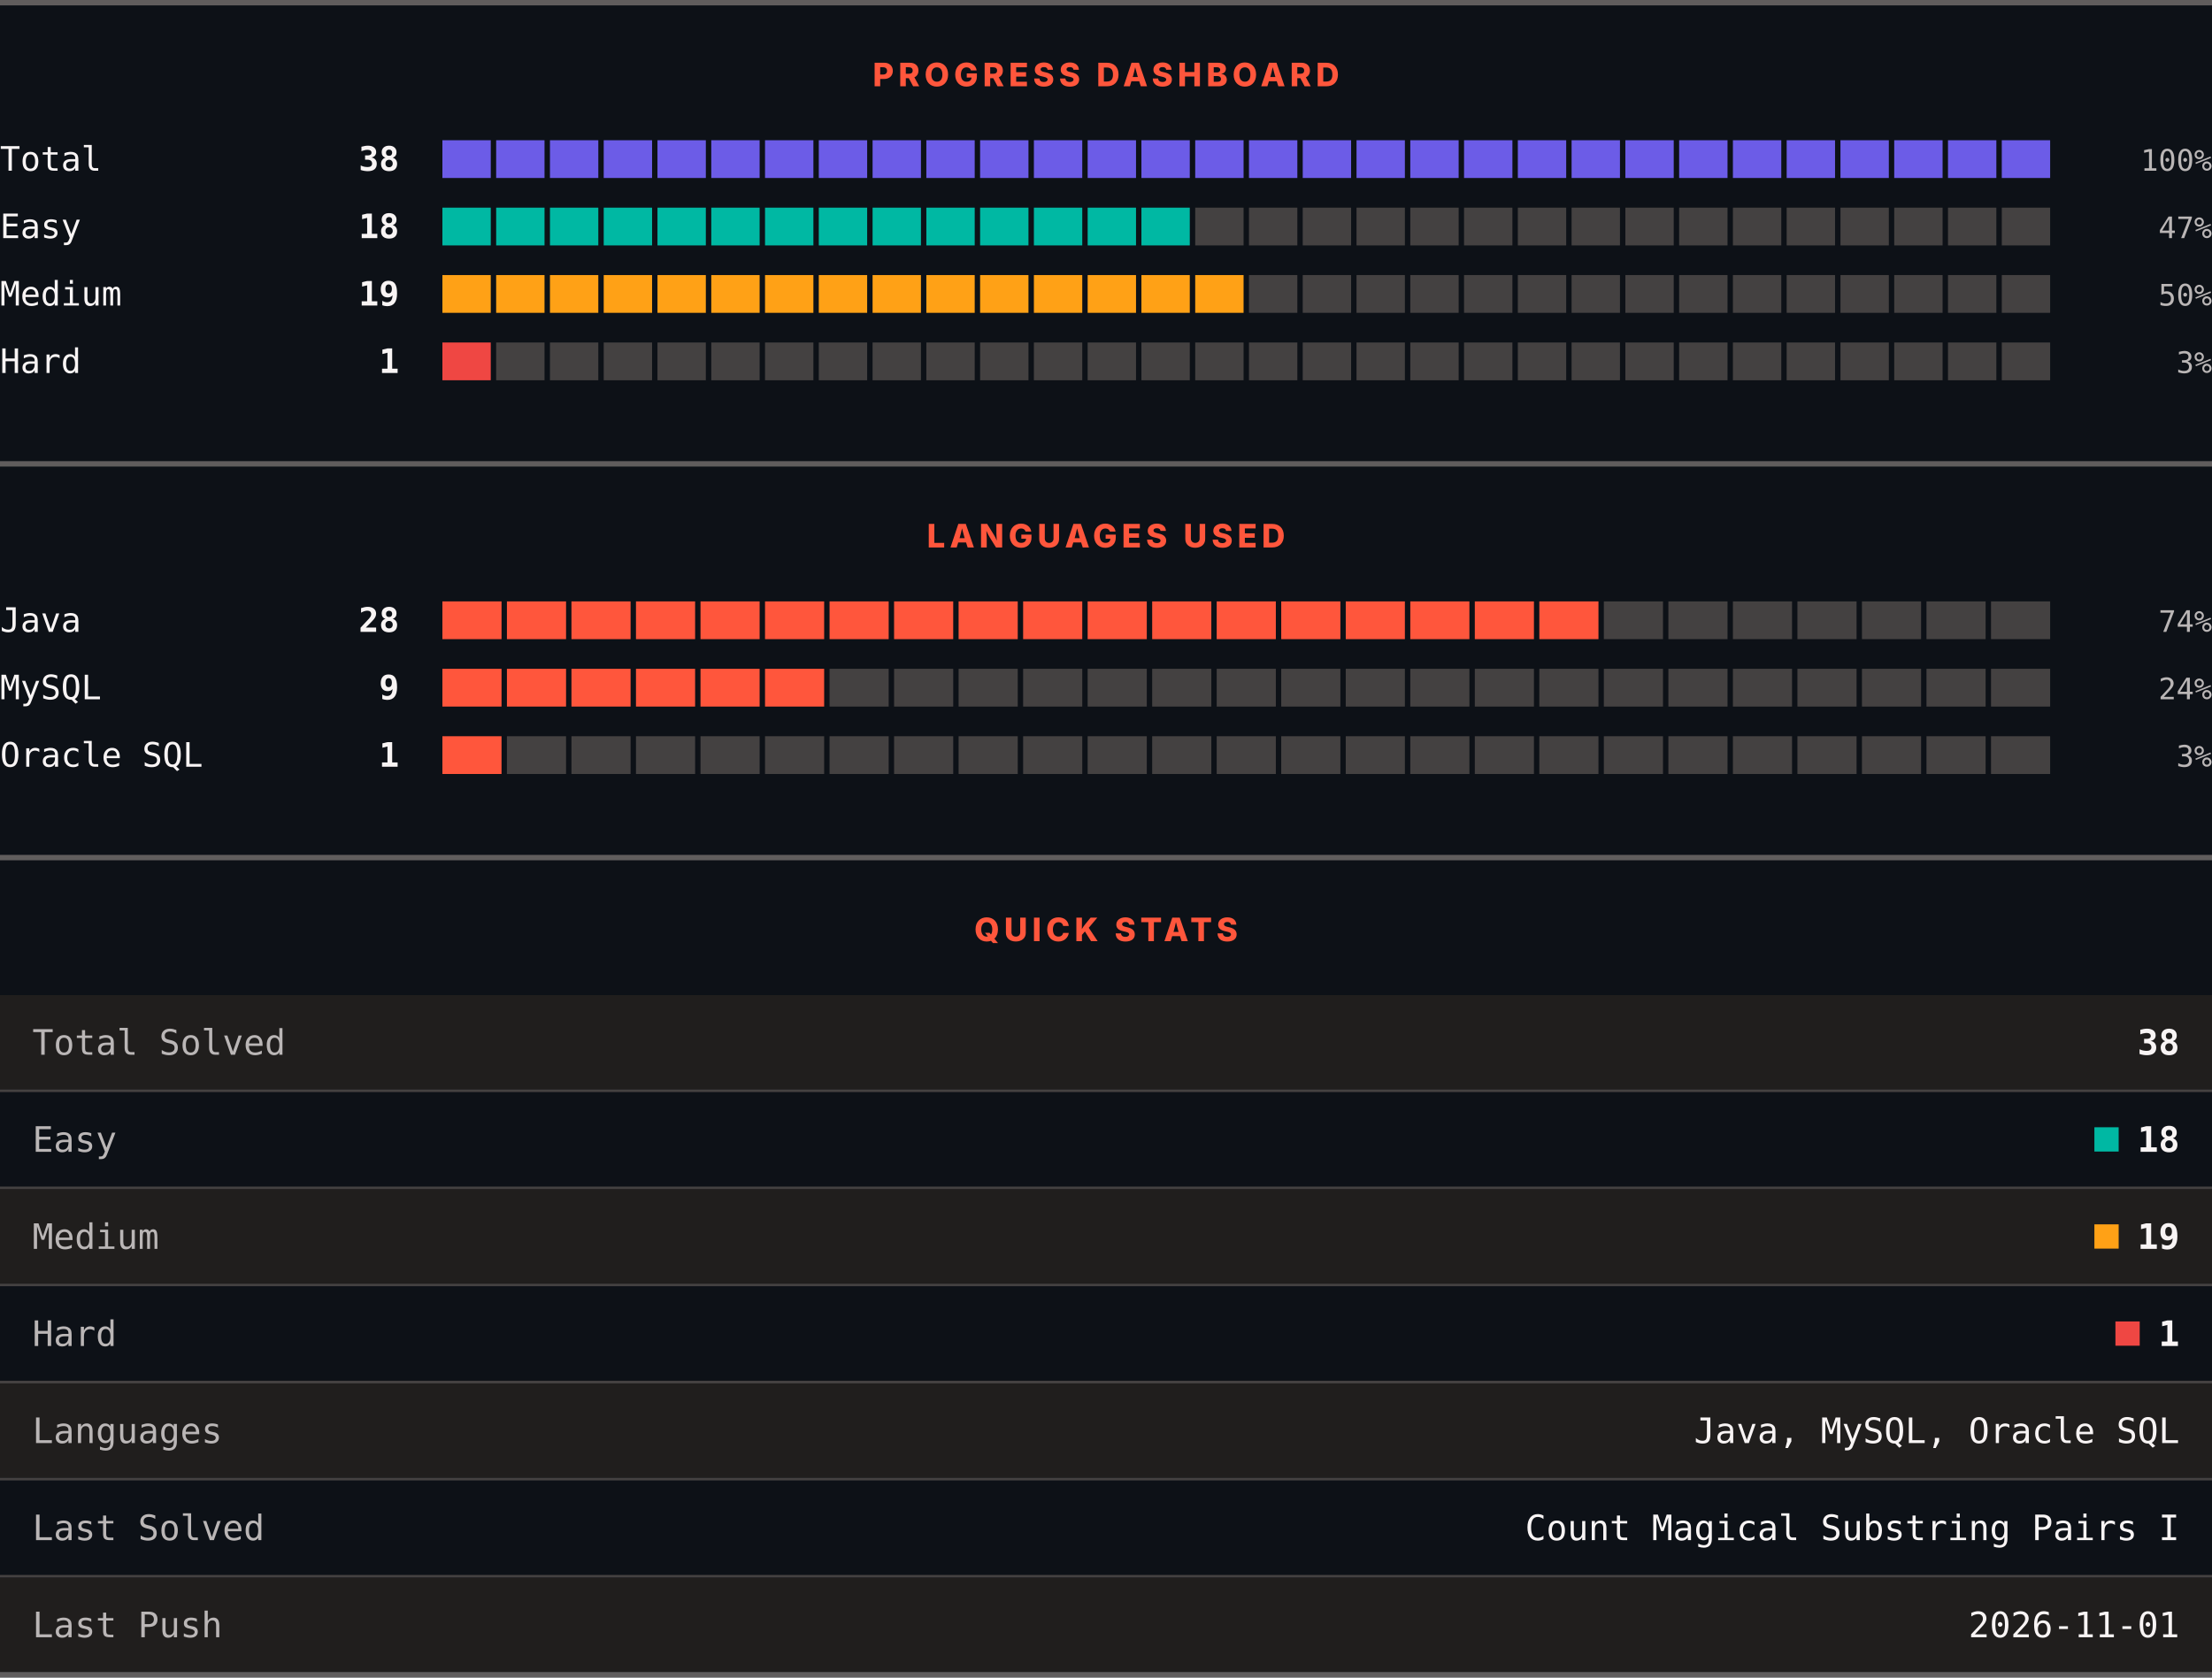
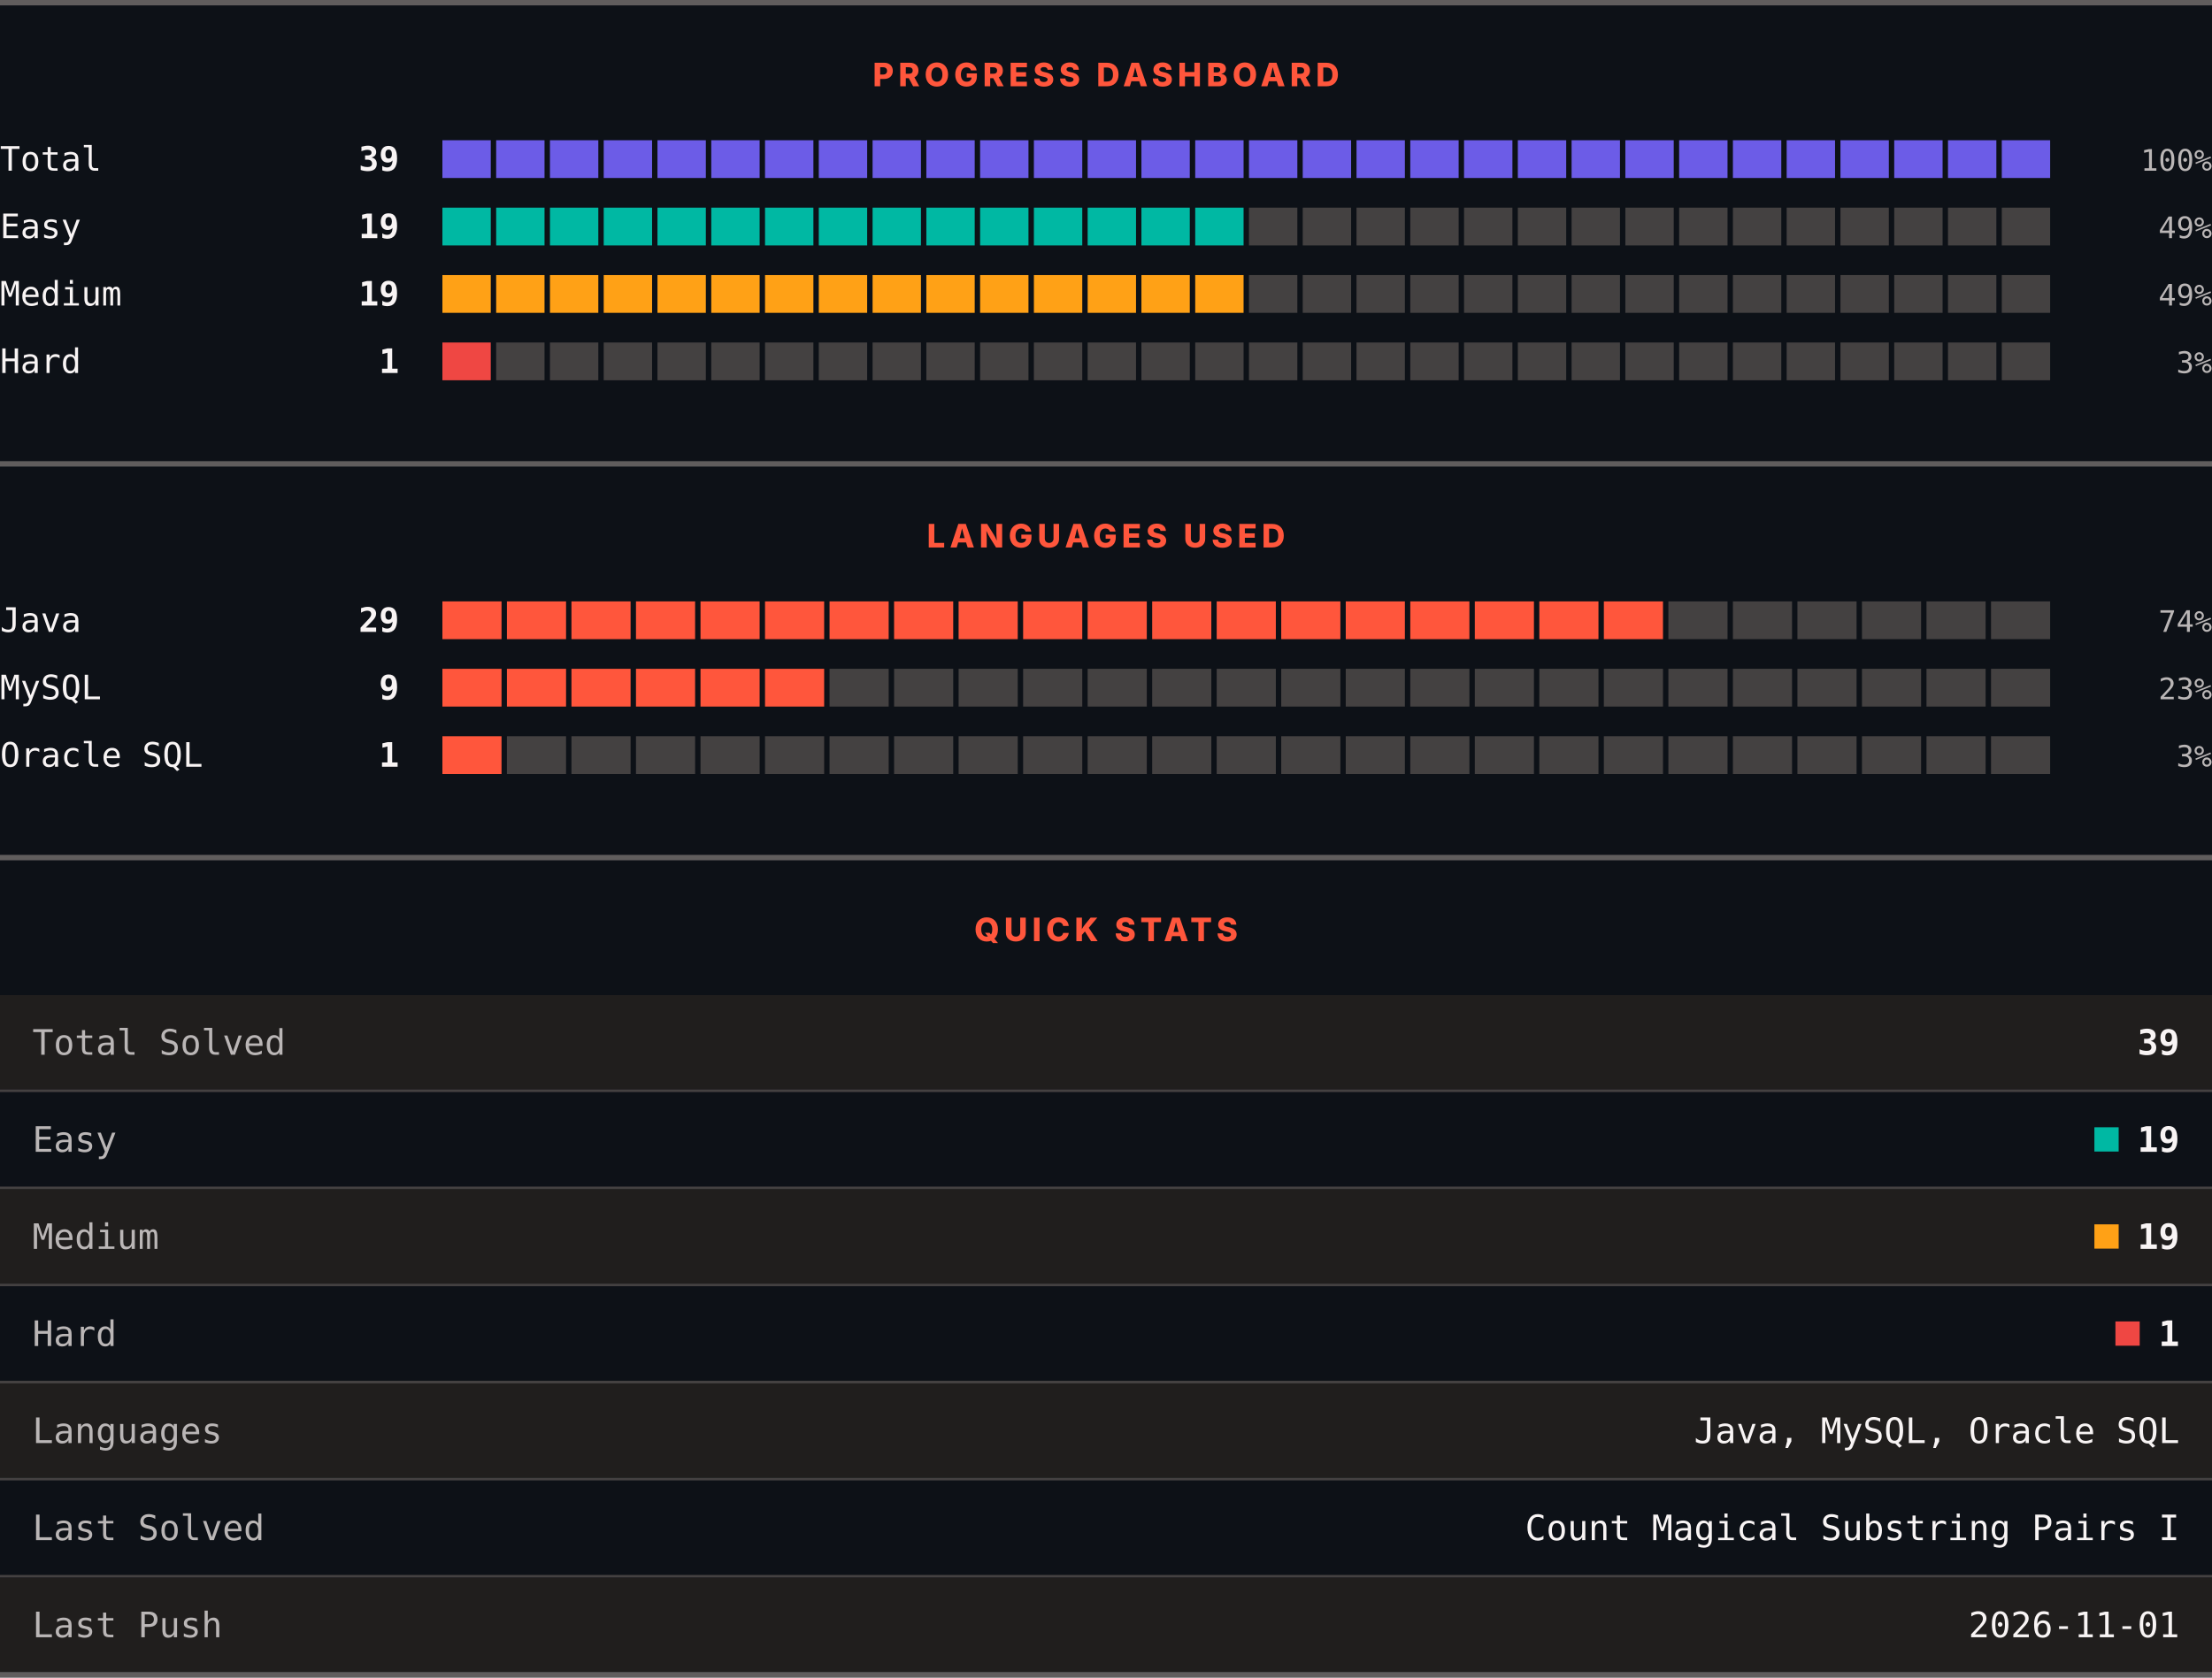
<svg xmlns="http://www.w3.org/2000/svg" width="820" height="622" viewBox="0 0 820 622" role="img" aria-label="LeetCode progress, languages and quick stats">
  <rect width="820" height="622" fill="#0d1117" />
  <rect x="0" y="0" width="820" height="2" fill="#605d5d" />
  <text x="410" y="32" text-anchor="middle" font-family="Archivo, system-ui, -apple-system, Segoe UI, sans-serif" font-size="12" font-weight="800" letter-spacing="1.68" fill="#ff563c">PROGRESS DASHBOARD</text>
  <text x="0" y="63.3" font-family="ui-monospace, SFMono-Regular, Menlo, Consolas, monospace" font-size="12.5" fill="#f8f4f4">Total</text>
-   <text x="148" y="63.3" text-anchor="end" font-family="ui-monospace, SFMono-Regular, Menlo, Consolas, monospace" font-size="12.5" font-weight="700" fill="#f8f4f4">38</text>
+   <text x="148" y="63.3" text-anchor="end" font-family="ui-monospace, SFMono-Regular, Menlo, Consolas, monospace" font-size="12.5" font-weight="700" fill="#f8f4f4">39</text>
  <rect x="164.00" y="52" width="17.93" height="14" fill="#6c5ce7" />
  <rect x="183.93" y="52" width="17.93" height="14" fill="#6c5ce7" />
  <rect x="203.87" y="52" width="17.93" height="14" fill="#6c5ce7" />
  <rect x="223.80" y="52" width="17.93" height="14" fill="#6c5ce7" />
  <rect x="243.73" y="52" width="17.93" height="14" fill="#6c5ce7" />
  <rect x="263.67" y="52" width="17.93" height="14" fill="#6c5ce7" />
  <rect x="283.60" y="52" width="17.93" height="14" fill="#6c5ce7" />
  <rect x="303.53" y="52" width="17.93" height="14" fill="#6c5ce7" />
  <rect x="323.47" y="52" width="17.93" height="14" fill="#6c5ce7" />
  <rect x="343.40" y="52" width="17.93" height="14" fill="#6c5ce7" />
  <rect x="363.33" y="52" width="17.93" height="14" fill="#6c5ce7" />
  <rect x="383.27" y="52" width="17.93" height="14" fill="#6c5ce7" />
  <rect x="403.20" y="52" width="17.93" height="14" fill="#6c5ce7" />
  <rect x="423.13" y="52" width="17.93" height="14" fill="#6c5ce7" />
  <rect x="443.07" y="52" width="17.93" height="14" fill="#6c5ce7" />
  <rect x="463.00" y="52" width="17.93" height="14" fill="#6c5ce7" />
  <rect x="482.93" y="52" width="17.93" height="14" fill="#6c5ce7" />
  <rect x="502.87" y="52" width="17.93" height="14" fill="#6c5ce7" />
  <rect x="522.80" y="52" width="17.93" height="14" fill="#6c5ce7" />
  <rect x="542.73" y="52" width="17.93" height="14" fill="#6c5ce7" />
  <rect x="562.67" y="52" width="17.93" height="14" fill="#6c5ce7" />
  <rect x="582.60" y="52" width="17.93" height="14" fill="#6c5ce7" />
  <rect x="602.53" y="52" width="17.93" height="14" fill="#6c5ce7" />
  <rect x="622.47" y="52" width="17.93" height="14" fill="#6c5ce7" />
  <rect x="642.40" y="52" width="17.93" height="14" fill="#6c5ce7" />
  <rect x="662.33" y="52" width="17.93" height="14" fill="#6c5ce7" />
  <rect x="682.27" y="52" width="17.93" height="14" fill="#6c5ce7" />
  <rect x="702.20" y="52" width="17.93" height="14" fill="#6c5ce7" />
  <rect x="722.13" y="52" width="17.93" height="14" fill="#6c5ce7" />
  <rect x="742.07" y="52" width="17.93" height="14" fill="#6c5ce7" />
  <text x="820" y="63.3" text-anchor="end" font-family="ui-monospace, SFMono-Regular, Menlo, Consolas, monospace" font-size="11" fill="#bab6b6">100%</text>
  <text x="0" y="88.3" font-family="ui-monospace, SFMono-Regular, Menlo, Consolas, monospace" font-size="12.5" fill="#f8f4f4">Easy</text>
-   <text x="148" y="88.3" text-anchor="end" font-family="ui-monospace, SFMono-Regular, Menlo, Consolas, monospace" font-size="12.5" font-weight="700" fill="#f8f4f4">18</text>
+   <text x="148" y="88.3" text-anchor="end" font-family="ui-monospace, SFMono-Regular, Menlo, Consolas, monospace" font-size="12.5" font-weight="700" fill="#f8f4f4">19</text>
  <rect x="164.00" y="77" width="17.93" height="14" fill="#00b8a3" />
  <rect x="183.93" y="77" width="17.93" height="14" fill="#00b8a3" />
  <rect x="203.87" y="77" width="17.93" height="14" fill="#00b8a3" />
  <rect x="223.80" y="77" width="17.93" height="14" fill="#00b8a3" />
  <rect x="243.73" y="77" width="17.93" height="14" fill="#00b8a3" />
  <rect x="263.67" y="77" width="17.93" height="14" fill="#00b8a3" />
  <rect x="283.60" y="77" width="17.93" height="14" fill="#00b8a3" />
  <rect x="303.53" y="77" width="17.93" height="14" fill="#00b8a3" />
  <rect x="323.47" y="77" width="17.93" height="14" fill="#00b8a3" />
  <rect x="343.40" y="77" width="17.93" height="14" fill="#00b8a3" />
  <rect x="363.33" y="77" width="17.93" height="14" fill="#00b8a3" />
  <rect x="383.27" y="77" width="17.93" height="14" fill="#00b8a3" />
  <rect x="403.20" y="77" width="17.93" height="14" fill="#00b8a3" />
  <rect x="423.13" y="77" width="17.93" height="14" fill="#00b8a3" />
-   <rect x="443.07" y="77" width="17.93" height="14" fill="#444141" />
+   <rect x="443.07" y="77" width="17.93" height="14" fill="#00b8a3" />
  <rect x="463.00" y="77" width="17.93" height="14" fill="#444141" />
  <rect x="482.93" y="77" width="17.93" height="14" fill="#444141" />
  <rect x="502.87" y="77" width="17.93" height="14" fill="#444141" />
  <rect x="522.80" y="77" width="17.93" height="14" fill="#444141" />
  <rect x="542.73" y="77" width="17.93" height="14" fill="#444141" />
  <rect x="562.67" y="77" width="17.93" height="14" fill="#444141" />
  <rect x="582.60" y="77" width="17.93" height="14" fill="#444141" />
  <rect x="602.53" y="77" width="17.93" height="14" fill="#444141" />
  <rect x="622.47" y="77" width="17.93" height="14" fill="#444141" />
  <rect x="642.40" y="77" width="17.93" height="14" fill="#444141" />
  <rect x="662.33" y="77" width="17.93" height="14" fill="#444141" />
  <rect x="682.27" y="77" width="17.93" height="14" fill="#444141" />
  <rect x="702.20" y="77" width="17.93" height="14" fill="#444141" />
  <rect x="722.13" y="77" width="17.93" height="14" fill="#444141" />
  <rect x="742.07" y="77" width="17.93" height="14" fill="#444141" />
-   <text x="820" y="88.3" text-anchor="end" font-family="ui-monospace, SFMono-Regular, Menlo, Consolas, monospace" font-size="11" fill="#bab6b6">47%</text>
+   <text x="820" y="88.3" text-anchor="end" font-family="ui-monospace, SFMono-Regular, Menlo, Consolas, monospace" font-size="11" fill="#bab6b6">49%</text>
  <text x="0" y="113.3" font-family="ui-monospace, SFMono-Regular, Menlo, Consolas, monospace" font-size="12.5" fill="#f8f4f4">Medium</text>
  <text x="148" y="113.3" text-anchor="end" font-family="ui-monospace, SFMono-Regular, Menlo, Consolas, monospace" font-size="12.5" font-weight="700" fill="#f8f4f4">19</text>
  <rect x="164.00" y="102" width="17.93" height="14" fill="#ffa116" />
  <rect x="183.93" y="102" width="17.93" height="14" fill="#ffa116" />
  <rect x="203.87" y="102" width="17.93" height="14" fill="#ffa116" />
  <rect x="223.80" y="102" width="17.93" height="14" fill="#ffa116" />
  <rect x="243.73" y="102" width="17.93" height="14" fill="#ffa116" />
  <rect x="263.67" y="102" width="17.93" height="14" fill="#ffa116" />
  <rect x="283.60" y="102" width="17.93" height="14" fill="#ffa116" />
  <rect x="303.53" y="102" width="17.93" height="14" fill="#ffa116" />
  <rect x="323.47" y="102" width="17.93" height="14" fill="#ffa116" />
  <rect x="343.40" y="102" width="17.93" height="14" fill="#ffa116" />
  <rect x="363.33" y="102" width="17.93" height="14" fill="#ffa116" />
  <rect x="383.27" y="102" width="17.93" height="14" fill="#ffa116" />
  <rect x="403.20" y="102" width="17.93" height="14" fill="#ffa116" />
  <rect x="423.13" y="102" width="17.93" height="14" fill="#ffa116" />
  <rect x="443.07" y="102" width="17.93" height="14" fill="#ffa116" />
  <rect x="463.00" y="102" width="17.93" height="14" fill="#444141" />
  <rect x="482.93" y="102" width="17.93" height="14" fill="#444141" />
  <rect x="502.87" y="102" width="17.93" height="14" fill="#444141" />
  <rect x="522.80" y="102" width="17.93" height="14" fill="#444141" />
  <rect x="542.73" y="102" width="17.93" height="14" fill="#444141" />
  <rect x="562.67" y="102" width="17.93" height="14" fill="#444141" />
  <rect x="582.60" y="102" width="17.93" height="14" fill="#444141" />
  <rect x="602.53" y="102" width="17.93" height="14" fill="#444141" />
  <rect x="622.47" y="102" width="17.93" height="14" fill="#444141" />
  <rect x="642.40" y="102" width="17.93" height="14" fill="#444141" />
  <rect x="662.33" y="102" width="17.93" height="14" fill="#444141" />
  <rect x="682.27" y="102" width="17.93" height="14" fill="#444141" />
  <rect x="702.20" y="102" width="17.93" height="14" fill="#444141" />
  <rect x="722.13" y="102" width="17.93" height="14" fill="#444141" />
  <rect x="742.07" y="102" width="17.93" height="14" fill="#444141" />
-   <text x="820" y="113.3" text-anchor="end" font-family="ui-monospace, SFMono-Regular, Menlo, Consolas, monospace" font-size="11" fill="#bab6b6">50%</text>
+   <text x="820" y="113.3" text-anchor="end" font-family="ui-monospace, SFMono-Regular, Menlo, Consolas, monospace" font-size="11" fill="#bab6b6">49%</text>
  <text x="0" y="138.3" font-family="ui-monospace, SFMono-Regular, Menlo, Consolas, monospace" font-size="12.5" fill="#f8f4f4">Hard</text>
  <text x="148" y="138.3" text-anchor="end" font-family="ui-monospace, SFMono-Regular, Menlo, Consolas, monospace" font-size="12.5" font-weight="700" fill="#f8f4f4">1</text>
  <rect x="164.00" y="127" width="17.93" height="14" fill="#ef4743" />
  <rect x="183.93" y="127" width="17.93" height="14" fill="#444141" />
  <rect x="203.87" y="127" width="17.93" height="14" fill="#444141" />
  <rect x="223.80" y="127" width="17.93" height="14" fill="#444141" />
  <rect x="243.73" y="127" width="17.93" height="14" fill="#444141" />
  <rect x="263.67" y="127" width="17.93" height="14" fill="#444141" />
  <rect x="283.60" y="127" width="17.93" height="14" fill="#444141" />
  <rect x="303.53" y="127" width="17.93" height="14" fill="#444141" />
  <rect x="323.47" y="127" width="17.93" height="14" fill="#444141" />
  <rect x="343.40" y="127" width="17.93" height="14" fill="#444141" />
  <rect x="363.33" y="127" width="17.93" height="14" fill="#444141" />
  <rect x="383.27" y="127" width="17.93" height="14" fill="#444141" />
  <rect x="403.20" y="127" width="17.93" height="14" fill="#444141" />
  <rect x="423.13" y="127" width="17.93" height="14" fill="#444141" />
  <rect x="443.07" y="127" width="17.93" height="14" fill="#444141" />
  <rect x="463.00" y="127" width="17.93" height="14" fill="#444141" />
  <rect x="482.93" y="127" width="17.93" height="14" fill="#444141" />
  <rect x="502.87" y="127" width="17.93" height="14" fill="#444141" />
  <rect x="522.80" y="127" width="17.93" height="14" fill="#444141" />
  <rect x="542.73" y="127" width="17.93" height="14" fill="#444141" />
  <rect x="562.67" y="127" width="17.93" height="14" fill="#444141" />
  <rect x="582.60" y="127" width="17.93" height="14" fill="#444141" />
  <rect x="602.53" y="127" width="17.93" height="14" fill="#444141" />
  <rect x="622.47" y="127" width="17.93" height="14" fill="#444141" />
  <rect x="642.40" y="127" width="17.93" height="14" fill="#444141" />
  <rect x="662.33" y="127" width="17.93" height="14" fill="#444141" />
  <rect x="682.27" y="127" width="17.93" height="14" fill="#444141" />
  <rect x="702.20" y="127" width="17.93" height="14" fill="#444141" />
  <rect x="722.13" y="127" width="17.93" height="14" fill="#444141" />
  <rect x="742.07" y="127" width="17.93" height="14" fill="#444141" />
  <text x="820" y="138.3" text-anchor="end" font-family="ui-monospace, SFMono-Regular, Menlo, Consolas, monospace" font-size="11" fill="#bab6b6">3%</text>
  <rect x="0" y="171" width="820" height="2" fill="#605d5d" />
  <text x="410" y="203" text-anchor="middle" font-family="Archivo, system-ui, -apple-system, Segoe UI, sans-serif" font-size="12" font-weight="800" letter-spacing="1.68" fill="#ff563c">LANGUAGES USED</text>
  <text x="0" y="234.3" font-family="ui-monospace, SFMono-Regular, Menlo, Consolas, monospace" font-size="12.5" fill="#f8f4f4">Java</text>
-   <text x="148" y="234.3" text-anchor="end" font-family="ui-monospace, SFMono-Regular, Menlo, Consolas, monospace" font-size="12.5" font-weight="700" fill="#f8f4f4">28</text>
+   <text x="148" y="234.3" text-anchor="end" font-family="ui-monospace, SFMono-Regular, Menlo, Consolas, monospace" font-size="12.5" font-weight="700" fill="#f8f4f4">29</text>
  <rect x="164.00" y="223" width="21.92" height="14" fill="#ff563c" />
  <rect x="187.92" y="223" width="21.92" height="14" fill="#ff563c" />
  <rect x="211.84" y="223" width="21.92" height="14" fill="#ff563c" />
  <rect x="235.76" y="223" width="21.92" height="14" fill="#ff563c" />
  <rect x="259.68" y="223" width="21.92" height="14" fill="#ff563c" />
  <rect x="283.60" y="223" width="21.92" height="14" fill="#ff563c" />
  <rect x="307.52" y="223" width="21.92" height="14" fill="#ff563c" />
  <rect x="331.44" y="223" width="21.92" height="14" fill="#ff563c" />
  <rect x="355.36" y="223" width="21.92" height="14" fill="#ff563c" />
  <rect x="379.28" y="223" width="21.92" height="14" fill="#ff563c" />
  <rect x="403.20" y="223" width="21.92" height="14" fill="#ff563c" />
  <rect x="427.12" y="223" width="21.92" height="14" fill="#ff563c" />
  <rect x="451.04" y="223" width="21.92" height="14" fill="#ff563c" />
  <rect x="474.96" y="223" width="21.92" height="14" fill="#ff563c" />
  <rect x="498.88" y="223" width="21.92" height="14" fill="#ff563c" />
  <rect x="522.80" y="223" width="21.92" height="14" fill="#ff563c" />
  <rect x="546.72" y="223" width="21.92" height="14" fill="#ff563c" />
  <rect x="570.64" y="223" width="21.92" height="14" fill="#ff563c" />
-   <rect x="594.56" y="223" width="21.92" height="14" fill="#444141" />
+   <rect x="594.56" y="223" width="21.92" height="14" fill="#ff563c" />
  <rect x="618.48" y="223" width="21.92" height="14" fill="#444141" />
  <rect x="642.40" y="223" width="21.92" height="14" fill="#444141" />
  <rect x="666.32" y="223" width="21.92" height="14" fill="#444141" />
  <rect x="690.24" y="223" width="21.92" height="14" fill="#444141" />
  <rect x="714.16" y="223" width="21.92" height="14" fill="#444141" />
  <rect x="738.08" y="223" width="21.92" height="14" fill="#444141" />
  <text x="820" y="234.3" text-anchor="end" font-family="ui-monospace, SFMono-Regular, Menlo, Consolas, monospace" font-size="11" fill="#bab6b6">74%</text>
  <text x="0" y="259.3" font-family="ui-monospace, SFMono-Regular, Menlo, Consolas, monospace" font-size="12.5" fill="#f8f4f4">MySQL</text>
  <text x="148" y="259.3" text-anchor="end" font-family="ui-monospace, SFMono-Regular, Menlo, Consolas, monospace" font-size="12.5" font-weight="700" fill="#f8f4f4">9</text>
  <rect x="164.00" y="248" width="21.92" height="14" fill="#ff563c" />
  <rect x="187.92" y="248" width="21.92" height="14" fill="#ff563c" />
  <rect x="211.84" y="248" width="21.92" height="14" fill="#ff563c" />
  <rect x="235.76" y="248" width="21.92" height="14" fill="#ff563c" />
  <rect x="259.68" y="248" width="21.92" height="14" fill="#ff563c" />
  <rect x="283.60" y="248" width="21.92" height="14" fill="#ff563c" />
  <rect x="307.52" y="248" width="21.92" height="14" fill="#444141" />
  <rect x="331.44" y="248" width="21.92" height="14" fill="#444141" />
  <rect x="355.36" y="248" width="21.92" height="14" fill="#444141" />
  <rect x="379.28" y="248" width="21.92" height="14" fill="#444141" />
  <rect x="403.20" y="248" width="21.92" height="14" fill="#444141" />
  <rect x="427.12" y="248" width="21.92" height="14" fill="#444141" />
  <rect x="451.04" y="248" width="21.92" height="14" fill="#444141" />
  <rect x="474.96" y="248" width="21.92" height="14" fill="#444141" />
  <rect x="498.88" y="248" width="21.92" height="14" fill="#444141" />
  <rect x="522.80" y="248" width="21.92" height="14" fill="#444141" />
  <rect x="546.72" y="248" width="21.92" height="14" fill="#444141" />
  <rect x="570.64" y="248" width="21.92" height="14" fill="#444141" />
  <rect x="594.56" y="248" width="21.92" height="14" fill="#444141" />
  <rect x="618.48" y="248" width="21.92" height="14" fill="#444141" />
  <rect x="642.40" y="248" width="21.92" height="14" fill="#444141" />
  <rect x="666.32" y="248" width="21.92" height="14" fill="#444141" />
  <rect x="690.24" y="248" width="21.92" height="14" fill="#444141" />
  <rect x="714.16" y="248" width="21.92" height="14" fill="#444141" />
  <rect x="738.08" y="248" width="21.92" height="14" fill="#444141" />
-   <text x="820" y="259.3" text-anchor="end" font-family="ui-monospace, SFMono-Regular, Menlo, Consolas, monospace" font-size="11" fill="#bab6b6">24%</text>
+   <text x="820" y="259.3" text-anchor="end" font-family="ui-monospace, SFMono-Regular, Menlo, Consolas, monospace" font-size="11" fill="#bab6b6">23%</text>
  <text x="0" y="284.3" font-family="ui-monospace, SFMono-Regular, Menlo, Consolas, monospace" font-size="12.5" fill="#f8f4f4">Oracle SQL</text>
  <text x="148" y="284.3" text-anchor="end" font-family="ui-monospace, SFMono-Regular, Menlo, Consolas, monospace" font-size="12.5" font-weight="700" fill="#f8f4f4">1</text>
  <rect x="164.00" y="273" width="21.92" height="14" fill="#ff563c" />
  <rect x="187.92" y="273" width="21.92" height="14" fill="#444141" />
  <rect x="211.84" y="273" width="21.92" height="14" fill="#444141" />
  <rect x="235.76" y="273" width="21.92" height="14" fill="#444141" />
  <rect x="259.68" y="273" width="21.92" height="14" fill="#444141" />
  <rect x="283.60" y="273" width="21.92" height="14" fill="#444141" />
  <rect x="307.52" y="273" width="21.92" height="14" fill="#444141" />
  <rect x="331.44" y="273" width="21.92" height="14" fill="#444141" />
  <rect x="355.36" y="273" width="21.92" height="14" fill="#444141" />
  <rect x="379.28" y="273" width="21.92" height="14" fill="#444141" />
  <rect x="403.20" y="273" width="21.92" height="14" fill="#444141" />
  <rect x="427.12" y="273" width="21.92" height="14" fill="#444141" />
  <rect x="451.04" y="273" width="21.92" height="14" fill="#444141" />
  <rect x="474.96" y="273" width="21.92" height="14" fill="#444141" />
  <rect x="498.88" y="273" width="21.92" height="14" fill="#444141" />
  <rect x="522.80" y="273" width="21.92" height="14" fill="#444141" />
  <rect x="546.72" y="273" width="21.92" height="14" fill="#444141" />
  <rect x="570.64" y="273" width="21.92" height="14" fill="#444141" />
  <rect x="594.56" y="273" width="21.92" height="14" fill="#444141" />
  <rect x="618.48" y="273" width="21.92" height="14" fill="#444141" />
  <rect x="642.40" y="273" width="21.92" height="14" fill="#444141" />
  <rect x="666.32" y="273" width="21.92" height="14" fill="#444141" />
  <rect x="690.24" y="273" width="21.92" height="14" fill="#444141" />
  <rect x="714.16" y="273" width="21.92" height="14" fill="#444141" />
  <rect x="738.08" y="273" width="21.92" height="14" fill="#444141" />
  <text x="820" y="284.3" text-anchor="end" font-family="ui-monospace, SFMono-Regular, Menlo, Consolas, monospace" font-size="11" fill="#bab6b6">3%</text>
  <rect x="0" y="317" width="820" height="2" fill="#605d5d" />
  <text x="410" y="349" text-anchor="middle" font-family="Archivo, system-ui, -apple-system, Segoe UI, sans-serif" font-size="12" font-weight="800" letter-spacing="1.68" fill="#ff563c">QUICK STATS</text>
  <rect x="0" y="369" width="820" height="35" fill="#201e1d" />
  <text x="12" y="391.1" font-family="ui-monospace, SFMono-Regular, Menlo, Consolas, monospace" font-size="13" fill="#bab6b6">Total Solved</text>
-   <text x="808" y="391.1" text-anchor="end" font-family="ui-monospace, SFMono-Regular, Menlo, Consolas, monospace" font-size="13" font-weight="700" fill="#f8f4f4">38</text>
+   <text x="808" y="391.1" text-anchor="end" font-family="ui-monospace, SFMono-Regular, Menlo, Consolas, monospace" font-size="13" font-weight="700" fill="#f8f4f4">39</text>
  <rect x="0" y="404" width="820" height="1" fill="#444141" />
  <rect x="0" y="405" width="820" height="35" fill="#0d1117" />
  <text x="12" y="427.1" font-family="ui-monospace, SFMono-Regular, Menlo, Consolas, monospace" font-size="13" fill="#bab6b6">Easy</text>
  <rect x="776.4" y="418" width="9" height="9" fill="#00b8a3" />
-   <text x="808" y="427.1" text-anchor="end" font-family="ui-monospace, SFMono-Regular, Menlo, Consolas, monospace" font-size="13" font-weight="700" fill="#f8f4f4">18</text>
+   <text x="808" y="427.1" text-anchor="end" font-family="ui-monospace, SFMono-Regular, Menlo, Consolas, monospace" font-size="13" font-weight="700" fill="#f8f4f4">19</text>
  <rect x="0" y="440" width="820" height="1" fill="#444141" />
  <rect x="0" y="441" width="820" height="35" fill="#201e1d" />
  <text x="12" y="463.1" font-family="ui-monospace, SFMono-Regular, Menlo, Consolas, monospace" font-size="13" fill="#bab6b6">Medium</text>
  <rect x="776.4" y="454" width="9" height="9" fill="#ffa116" />
  <text x="808" y="463.1" text-anchor="end" font-family="ui-monospace, SFMono-Regular, Menlo, Consolas, monospace" font-size="13" font-weight="700" fill="#f8f4f4">19</text>
  <rect x="0" y="476" width="820" height="1" fill="#444141" />
  <rect x="0" y="477" width="820" height="35" fill="#0d1117" />
  <text x="12" y="499.1" font-family="ui-monospace, SFMono-Regular, Menlo, Consolas, monospace" font-size="13" fill="#bab6b6">Hard</text>
  <rect x="784.2" y="490" width="9" height="9" fill="#ef4743" />
  <text x="808" y="499.1" text-anchor="end" font-family="ui-monospace, SFMono-Regular, Menlo, Consolas, monospace" font-size="13" font-weight="700" fill="#f8f4f4">1</text>
  <rect x="0" y="512" width="820" height="1" fill="#444141" />
  <rect x="0" y="513" width="820" height="35" fill="#201e1d" />
  <text x="12" y="535.1" font-family="ui-monospace, SFMono-Regular, Menlo, Consolas, monospace" font-size="13" fill="#bab6b6">Languages</text>
  <text x="808" y="535.1" text-anchor="end" font-family="ui-monospace, SFMono-Regular, Menlo, Consolas, monospace" font-size="13" fill="#f8f4f4">Java, MySQL, Oracle SQL</text>
  <rect x="0" y="548" width="820" height="1" fill="#444141" />
  <rect x="0" y="549" width="820" height="35" fill="#0d1117" />
  <text x="12" y="571.1" font-family="ui-monospace, SFMono-Regular, Menlo, Consolas, monospace" font-size="13" fill="#bab6b6">Last Solved</text>
  <text x="808" y="571.1" text-anchor="end" font-family="ui-monospace, SFMono-Regular, Menlo, Consolas, monospace" font-size="13" fill="#f8f4f4">Count Magical Substring Pairs I</text>
  <rect x="0" y="584" width="820" height="1" fill="#444141" />
  <rect x="0" y="585" width="820" height="35" fill="#201e1d" />
  <text x="12" y="607.1" font-family="ui-monospace, SFMono-Regular, Menlo, Consolas, monospace" font-size="13" fill="#bab6b6">Last Push</text>
  <text x="808" y="607.1" text-anchor="end" font-family="ui-monospace, SFMono-Regular, Menlo, Consolas, monospace" font-size="13" fill="#f8f4f4">2026-11-01</text>
  <rect x="0" y="620" width="820" height="2" fill="#605d5d" />
</svg>
